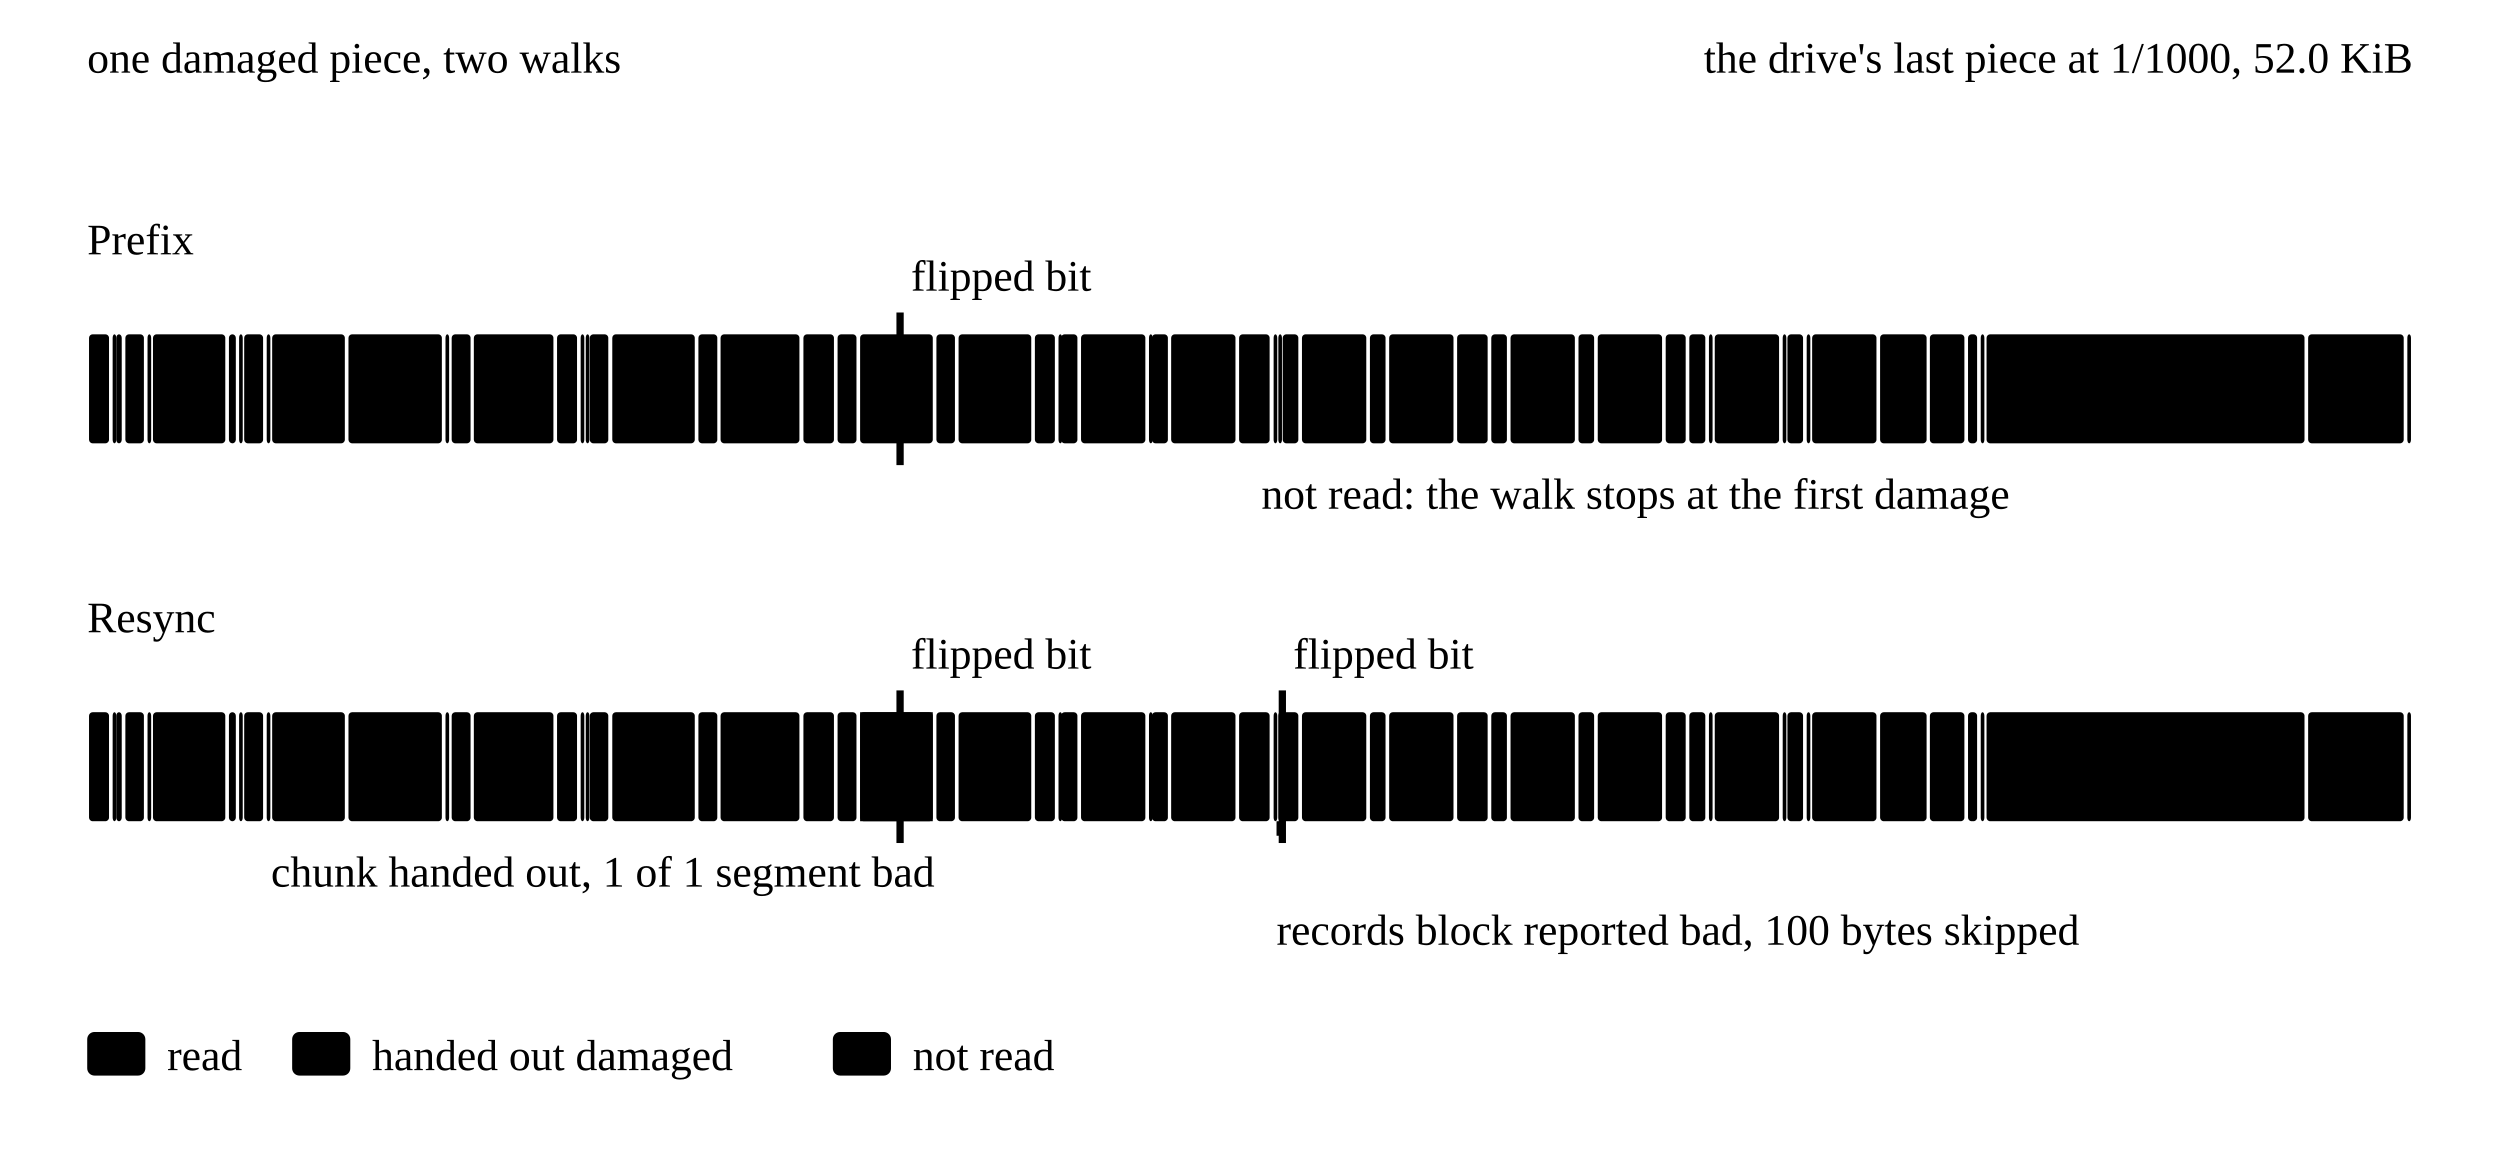
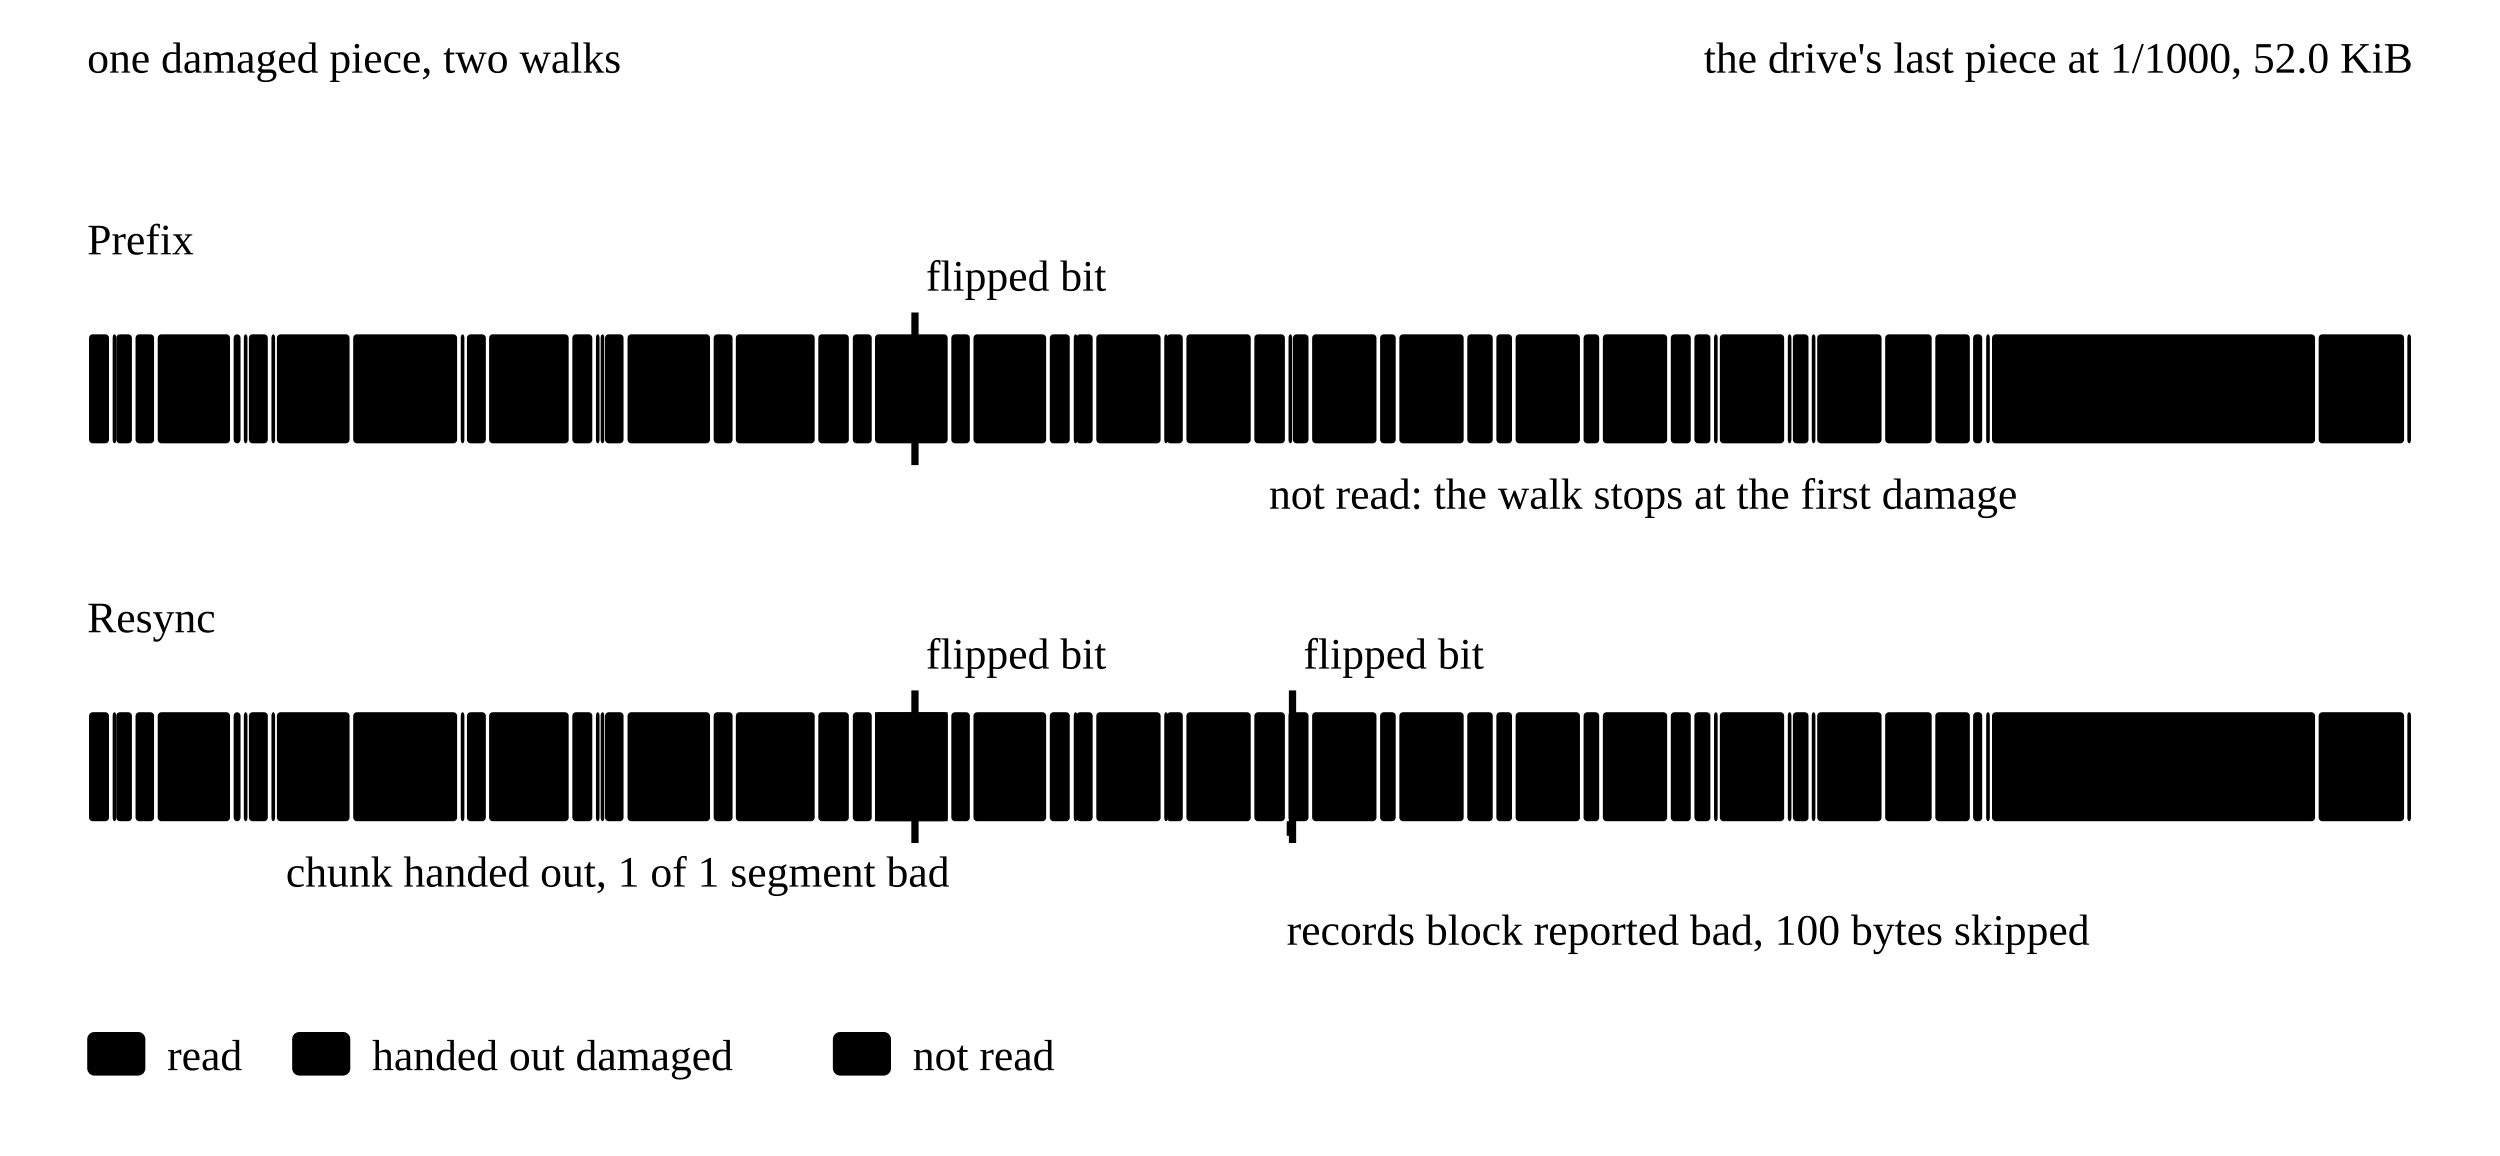
<svg xmlns="http://www.w3.org/2000/svg" class="ww-svg" viewBox="0 0 688 318" width="688" height="318" role="img" aria-label="One piece of 52.0 KiB with two damaged blocks, walked twice: Prefix reads the blocks before the first damage and stops; Resync hands out the chunk with the damaged payload marked, reports the bad records block, skips to the next block and reads on to the end">
  <text x="24.0" y="20.0" text-anchor="start" class="strong">one damaged piece, two walks</text>
  <text x="664.0" y="20.0" text-anchor="end" class="soft small">the drive's last piece at 1/1000, 52.0 KiB</text>
  <text x="24.0" y="70.0" text-anchor="start" class="small strong">Prefix</text>
  <text x="24.0" y="174.0" text-anchor="start" class="small strong">Resync</text>
  <rect x="24.5" y="92.0" width="5.5" height="30.0" rx="1" class="tint-green" />
  <rect x="31.0" y="92.0" width="1.0" height="30.0" rx="1" class="tint-purple" />
-   <rect x="32.0" y="92.0" width="1.5" height="30.0" rx="1" class="tint-purple" />
-   <rect x="34.5" y="92.0" width="5.1" height="30.0" rx="1" class="tint-blue" />
-   <rect x="40.6" y="92.0" width="1.0" height="30.0" rx="1" class="tint-purple" />
-   <rect x="42.1" y="92.0" width="19.9" height="30.0" rx="1" class="tint-blue" />
-   <rect x="63.0" y="92.0" width="1.9" height="30.0" rx="1" class="tint-purple" />
-   <rect x="65.8" y="92.0" width="1.0" height="30.0" rx="1" class="tint-purple" />
-   <rect x="67.2" y="92.0" width="5.2" height="30.0" rx="1" class="tint-blue" />
-   <rect x="73.4" y="92.0" width="1.0" height="30.0" rx="1" class="tint-purple" />
-   <rect x="74.9" y="92.0" width="20.0" height="30.0" rx="1" class="tint-blue" />
-   <rect x="95.9" y="92.0" width="25.7" height="30.0" rx="1" class="tint-amber" />
-   <rect x="122.6" y="92.0" width="1.0" height="30.0" rx="1" class="tint-purple" />
-   <rect x="124.3" y="92.0" width="5.2" height="30.0" rx="1" class="tint-blue" />
-   <rect x="130.4" y="92.0" width="21.9" height="30.0" rx="1" class="tint-blue" />
-   <rect x="153.3" y="92.0" width="5.5" height="30.0" rx="1" class="tint-amber" />
-   <rect x="159.8" y="92.0" width="1.0" height="30.0" rx="1" class="tint-purple" />
-   <rect x="161.2" y="92.0" width="1.0" height="30.0" rx="1" class="tint-blue" />
-   <rect x="162.3" y="92.0" width="5.1" height="30.0" rx="1" class="tint-blue" />
-   <rect x="168.5" y="92.0" width="22.7" height="30.0" rx="1" class="tint-blue" />
-   <rect x="192.2" y="92.0" width="5.2" height="30.0" rx="1" class="tint-blue" />
-   <rect x="198.3" y="92.0" width="21.7" height="30.0" rx="1" class="tint-blue" />
-   <rect x="221.1" y="92.0" width="8.4" height="30.0" rx="1" class="tint-amber" />
-   <rect x="230.5" y="92.0" width="5.2" height="30.0" rx="1" class="tint-blue" />
-   <rect x="236.7" y="92.0" width="20.0" height="30.0" rx="1" class="faint" />
-   <rect x="257.7" y="92.0" width="5.1" height="30.0" rx="1" class="faint" />
-   <rect x="263.8" y="92.0" width="20.0" height="30.0" rx="1" class="faint" />
-   <rect x="284.8" y="92.0" width="5.5" height="30.0" rx="1" class="faint" />
-   <rect x="291.3" y="92.0" width="1.0" height="30.0" rx="1" class="faint" />
-   <rect x="292.0" y="92.0" width="4.5" height="30.0" rx="1" class="faint" />
-   <rect x="297.5" y="92.0" width="17.7" height="30.0" rx="1" class="faint" />
-   <rect x="316.2" y="92.0" width="1.0" height="30.0" rx="1" class="faint" />
-   <rect x="317.0" y="92.0" width="4.4" height="30.0" rx="1" class="faint" />
-   <rect x="322.3" y="92.0" width="17.7" height="30.0" rx="1" class="faint" />
-   <rect x="341.0" y="92.0" width="8.4" height="30.0" rx="1" class="faint" />
-   <rect x="350.5" y="92.0" width="1.0" height="30.0" rx="1" class="faint" />
-   <rect x="351.8" y="92.0" width="1.0" height="30.0" rx="1" class="faint" />
-   <rect x="353.0" y="92.0" width="4.3" height="30.0" rx="1" class="faint" />
-   <rect x="358.3" y="92.0" width="17.7" height="30.0" rx="1" class="faint" />
-   <rect x="377.0" y="92.0" width="4.3" height="30.0" rx="1" class="faint" />
-   <rect x="382.3" y="92.0" width="17.7" height="30.0" rx="1" class="faint" />
-   <rect x="401.0" y="92.0" width="8.4" height="30.0" rx="1" class="faint" />
-   <rect x="410.4" y="92.0" width="4.3" height="30.0" rx="1" class="faint" />
-   <rect x="415.7" y="92.0" width="17.7" height="30.0" rx="1" class="faint" />
-   <rect x="434.4" y="92.0" width="4.3" height="30.0" rx="1" class="faint" />
-   <rect x="439.7" y="92.0" width="17.7" height="30.0" rx="1" class="faint" />
-   <rect x="458.4" y="92.0" width="5.5" height="30.0" rx="1" class="faint" />
-   <rect x="464.9" y="92.0" width="4.4" height="30.0" rx="1" class="faint" />
-   <rect x="470.3" y="92.0" width="1.0" height="30.0" rx="1" class="faint" />
-   <rect x="471.9" y="92.0" width="17.7" height="30.0" rx="1" class="faint" />
-   <rect x="490.6" y="92.0" width="1.0" height="30.0" rx="1" class="faint" />
-   <rect x="491.9" y="92.0" width="4.3" height="30.0" rx="1" class="faint" />
-   <rect x="497.2" y="92.0" width="1.0" height="30.0" rx="1" class="faint" />
-   <rect x="498.7" y="92.0" width="17.7" height="30.0" rx="1" class="faint" />
-   <rect x="517.4" y="92.0" width="12.8" height="30.0" rx="1" class="faint" />
-   <rect x="531.1" y="92.0" width="9.5" height="30.0" rx="1" class="faint" />
-   <rect x="541.6" y="92.0" width="2.5" height="30.0" rx="1" class="faint" />
-   <rect x="545.1" y="92.0" width="1.0" height="30.0" rx="1" class="faint" />
-   <rect x="546.7" y="92.0" width="87.5" height="30.0" rx="1" class="faint" />
-   <rect x="635.2" y="92.0" width="26.3" height="30.0" rx="1" class="faint" />
+   <rect x="32.0" y="92.0" width="4.3" height="30.0" rx="1" class="tint-purple" />
+   <rect x="37.3" y="92.0" width="5.1" height="30.0" rx="1" class="tint-blue" />
+   <rect x="43.4" y="92.0" width="19.9" height="30.0" rx="1" class="tint-blue" />
+   <rect x="64.3" y="92.0" width="1.9" height="30.0" rx="1" class="tint-purple" />
+   <rect x="67.1" y="92.0" width="1.0" height="30.0" rx="1" class="tint-purple" />
+   <rect x="68.5" y="92.0" width="5.2" height="30.0" rx="1" class="tint-blue" />
+   <rect x="74.7" y="92.0" width="1.0" height="30.0" rx="1" class="tint-purple" />
+   <rect x="76.2" y="92.0" width="20.0" height="30.0" rx="1" class="tint-blue" />
+   <rect x="97.2" y="92.0" width="28.6" height="30.0" rx="1" class="tint-amber" />
+   <rect x="126.8" y="92.0" width="1.0" height="30.0" rx="1" class="tint-purple" />
+   <rect x="128.5" y="92.0" width="5.2" height="30.0" rx="1" class="tint-blue" />
+   <rect x="134.6" y="92.0" width="21.9" height="30.0" rx="1" class="tint-blue" />
+   <rect x="157.5" y="92.0" width="5.5" height="30.0" rx="1" class="tint-amber" />
+   <rect x="164.0" y="92.0" width="1.0" height="30.0" rx="1" class="tint-purple" />
+   <rect x="165.3" y="92.0" width="1.0" height="30.0" rx="1" class="tint-blue" />
+   <rect x="166.5" y="92.0" width="5.1" height="30.0" rx="1" class="tint-blue" />
+   <rect x="172.7" y="92.0" width="22.7" height="30.0" rx="1" class="tint-blue" />
+   <rect x="196.4" y="92.0" width="5.2" height="30.0" rx="1" class="tint-blue" />
+   <rect x="202.5" y="92.0" width="21.7" height="30.0" rx="1" class="tint-blue" />
+   <rect x="225.2" y="92.0" width="8.4" height="30.0" rx="1" class="tint-amber" />
+   <rect x="234.7" y="92.0" width="5.2" height="30.0" rx="1" class="tint-blue" />
+   <rect x="240.8" y="92.0" width="20.0" height="30.0" rx="1" class="faint" />
+   <rect x="261.8" y="92.0" width="5.1" height="30.0" rx="1" class="faint" />
+   <rect x="267.9" y="92.0" width="20.0" height="30.0" rx="1" class="faint" />
+   <rect x="288.9" y="92.0" width="5.5" height="30.0" rx="1" class="faint" />
+   <rect x="295.5" y="92.0" width="1.0" height="30.0" rx="1" class="faint" />
+   <rect x="296.2" y="92.0" width="4.5" height="30.0" rx="1" class="faint" />
+   <rect x="301.7" y="92.0" width="17.7" height="30.0" rx="1" class="faint" />
+   <rect x="320.4" y="92.0" width="1.0" height="30.0" rx="1" class="faint" />
+   <rect x="321.1" y="92.0" width="4.4" height="30.0" rx="1" class="faint" />
+   <rect x="326.5" y="92.0" width="17.7" height="30.0" rx="1" class="faint" />
+   <rect x="345.2" y="92.0" width="8.4" height="30.0" rx="1" class="faint" />
+   <rect x="354.6" y="92.0" width="1.0" height="30.0" rx="1" class="faint" />
+   <rect x="355.8" y="92.0" width="4.3" height="30.0" rx="1" class="faint" />
+   <rect x="361.1" y="92.0" width="17.7" height="30.0" rx="1" class="faint" />
+   <rect x="379.8" y="92.0" width="4.3" height="30.0" rx="1" class="faint" />
+   <rect x="385.1" y="92.0" width="17.7" height="30.0" rx="1" class="faint" />
+   <rect x="403.8" y="92.0" width="7.0" height="30.0" rx="1" class="faint" />
+   <rect x="411.8" y="92.0" width="4.3" height="30.0" rx="1" class="faint" />
+   <rect x="417.1" y="92.0" width="17.7" height="30.0" rx="1" class="faint" />
+   <rect x="435.8" y="92.0" width="4.3" height="30.0" rx="1" class="faint" />
+   <rect x="441.1" y="92.0" width="17.7" height="30.0" rx="1" class="faint" />
+   <rect x="459.8" y="92.0" width="5.5" height="30.0" rx="1" class="faint" />
+   <rect x="466.3" y="92.0" width="4.4" height="30.0" rx="1" class="faint" />
+   <rect x="471.7" y="92.0" width="1.0" height="30.0" rx="1" class="faint" />
+   <rect x="473.3" y="92.0" width="17.7" height="30.0" rx="1" class="faint" />
+   <rect x="492.0" y="92.0" width="1.0" height="30.0" rx="1" class="faint" />
+   <rect x="493.4" y="92.0" width="4.3" height="30.0" rx="1" class="faint" />
+   <rect x="498.6" y="92.0" width="1.0" height="30.0" rx="1" class="faint" />
+   <rect x="500.1" y="92.0" width="17.7" height="30.0" rx="1" class="faint" />
+   <rect x="518.8" y="92.0" width="12.8" height="30.0" rx="1" class="faint" />
+   <rect x="532.6" y="92.0" width="9.5" height="30.0" rx="1" class="faint" />
+   <rect x="543.0" y="92.0" width="2.5" height="30.0" rx="1" class="faint" />
+   <rect x="546.6" y="92.0" width="1.0" height="30.0" rx="1" class="faint" />
+   <rect x="548.2" y="92.0" width="88.9" height="30.0" rx="1" class="faint" />
+   <rect x="638.1" y="92.0" width="23.5" height="30.0" rx="1" class="faint" />
  <rect x="662.5" y="92.0" width="1.0" height="30.0" rx="1" class="faint" />
-   <rect x="246.7" y="86.0" width="2.0" height="42.0" rx="0" class="tint-accent" />
-   <path d="M246.7 82.0 V128.0" class="accent-line" />
-   <text x="250.7" y="80.0" text-anchor="start" class="small accent">flipped bit</text>
-   <text x="450.1" y="140.0" text-anchor="middle" class="soft small">not read: the walk stops at the first damage</text>
+   <rect x="250.8" y="86.0" width="2.0" height="42.0" rx="0" class="tint-accent" />
+   <path d="M250.8 82.0 V128.0" class="accent-line" />
+   <text x="254.8" y="80.0" text-anchor="start" class="small accent">flipped bit</text>
+   <text x="452.2" y="140.0" text-anchor="middle" class="soft small">not read: the walk stops at the first damage</text>
  <rect x="24.5" y="196.0" width="5.5" height="30.0" rx="1" class="tint-green" />
  <rect x="31.0" y="196.0" width="1.0" height="30.0" rx="1" class="tint-purple" />
-   <rect x="32.0" y="196.0" width="1.5" height="30.0" rx="1" class="tint-purple" />
-   <rect x="34.5" y="196.0" width="5.1" height="30.0" rx="1" class="tint-blue" />
-   <rect x="40.6" y="196.0" width="1.0" height="30.0" rx="1" class="tint-purple" />
-   <rect x="42.1" y="196.0" width="19.9" height="30.0" rx="1" class="tint-blue" />
-   <rect x="63.0" y="196.0" width="1.9" height="30.0" rx="1" class="tint-purple" />
-   <rect x="65.8" y="196.0" width="1.0" height="30.0" rx="1" class="tint-purple" />
-   <rect x="67.2" y="196.0" width="5.2" height="30.0" rx="1" class="tint-blue" />
-   <rect x="73.4" y="196.0" width="1.0" height="30.0" rx="1" class="tint-purple" />
-   <rect x="74.9" y="196.0" width="20.0" height="30.0" rx="1" class="tint-blue" />
-   <rect x="95.9" y="196.0" width="25.7" height="30.0" rx="1" class="tint-amber" />
-   <rect x="122.6" y="196.0" width="1.0" height="30.0" rx="1" class="tint-purple" />
-   <rect x="124.3" y="196.0" width="5.2" height="30.0" rx="1" class="tint-blue" />
-   <rect x="130.4" y="196.0" width="21.9" height="30.0" rx="1" class="tint-blue" />
-   <rect x="153.3" y="196.0" width="5.5" height="30.0" rx="1" class="tint-amber" />
-   <rect x="159.8" y="196.0" width="1.0" height="30.0" rx="1" class="tint-purple" />
-   <rect x="161.2" y="196.0" width="1.0" height="30.0" rx="1" class="tint-blue" />
-   <rect x="162.3" y="196.0" width="5.1" height="30.0" rx="1" class="tint-blue" />
-   <rect x="168.5" y="196.0" width="22.7" height="30.0" rx="1" class="tint-blue" />
-   <rect x="192.2" y="196.0" width="5.2" height="30.0" rx="1" class="tint-blue" />
-   <rect x="198.3" y="196.0" width="21.7" height="30.0" rx="1" class="tint-blue" />
-   <rect x="221.1" y="196.0" width="8.4" height="30.0" rx="1" class="tint-amber" />
-   <rect x="230.5" y="196.0" width="5.2" height="30.0" rx="1" class="tint-blue" />
-   <rect x="236.7" y="196.0" width="20.0" height="30.0" rx="1" class="tint-accent" />
-   <path d="M236.7 196.0 h20.0 v30 h-20.0 Z" class="thin dash" />
-   <rect x="257.7" y="196.0" width="5.1" height="30.0" rx="1" class="tint-blue" />
-   <rect x="263.8" y="196.0" width="20.0" height="30.0" rx="1" class="tint-blue" />
-   <rect x="284.8" y="196.0" width="5.5" height="30.0" rx="1" class="tint-amber" />
-   <rect x="291.3" y="196.0" width="1.0" height="30.0" rx="1" class="tint-purple" />
-   <rect x="292.0" y="196.0" width="4.5" height="30.0" rx="1" class="tint-blue" />
-   <rect x="297.5" y="196.0" width="17.7" height="30.0" rx="1" class="tint-blue" />
-   <rect x="316.2" y="196.0" width="1.0" height="30.0" rx="1" class="tint-purple" />
-   <rect x="317.0" y="196.0" width="4.4" height="30.0" rx="1" class="tint-blue" />
-   <rect x="322.3" y="196.0" width="17.7" height="30.0" rx="1" class="tint-blue" />
-   <rect x="341.0" y="196.0" width="8.4" height="30.0" rx="1" class="tint-amber" />
-   <rect x="350.5" y="196.0" width="1.0" height="30.0" rx="1" class="tint-purple" />
-   <rect x="351.8" y="196.0" width="1.0" height="30.0" rx="1" class="faint" />
-   <rect x="353.0" y="196.0" width="4.3" height="30.0" rx="1" class="tint-blue" />
-   <rect x="358.3" y="196.0" width="17.7" height="30.0" rx="1" class="tint-blue" />
-   <rect x="377.0" y="196.0" width="4.3" height="30.0" rx="1" class="tint-blue" />
-   <rect x="382.3" y="196.0" width="17.7" height="30.0" rx="1" class="tint-blue" />
-   <rect x="401.0" y="196.0" width="8.4" height="30.0" rx="1" class="tint-amber" />
-   <rect x="410.4" y="196.0" width="4.3" height="30.0" rx="1" class="tint-blue" />
-   <rect x="415.7" y="196.0" width="17.7" height="30.0" rx="1" class="tint-blue" />
-   <rect x="434.4" y="196.0" width="4.3" height="30.0" rx="1" class="tint-blue" />
-   <rect x="439.7" y="196.0" width="17.7" height="30.0" rx="1" class="tint-blue" />
-   <rect x="458.4" y="196.0" width="5.5" height="30.0" rx="1" class="tint-amber" />
-   <rect x="464.9" y="196.0" width="4.4" height="30.0" rx="1" class="tint-blue" />
-   <rect x="470.3" y="196.0" width="1.0" height="30.0" rx="1" class="tint-purple" />
-   <rect x="471.9" y="196.0" width="17.7" height="30.0" rx="1" class="tint-blue" />
-   <rect x="490.6" y="196.0" width="1.0" height="30.0" rx="1" class="tint-purple" />
-   <rect x="491.9" y="196.0" width="4.3" height="30.0" rx="1" class="tint-blue" />
-   <rect x="497.2" y="196.0" width="1.0" height="30.0" rx="1" class="tint-purple" />
-   <rect x="498.7" y="196.0" width="17.7" height="30.0" rx="1" class="tint-blue" />
-   <rect x="517.4" y="196.0" width="12.8" height="30.0" rx="1" class="tint-amber" />
-   <rect x="531.1" y="196.0" width="9.5" height="30.0" rx="1" class="tint-teal" />
-   <rect x="541.6" y="196.0" width="2.5" height="30.0" rx="1" class="tint-teal" />
-   <rect x="545.1" y="196.0" width="1.0" height="30.0" rx="1" class="tint-teal" />
-   <rect x="546.7" y="196.0" width="87.5" height="30.0" rx="1" class="tint-green" />
-   <rect x="635.2" y="196.0" width="26.3" height="30.0" rx="1" class="tint-green" />
+   <rect x="32.0" y="196.0" width="4.3" height="30.0" rx="1" class="tint-purple" />
+   <rect x="37.3" y="196.0" width="5.1" height="30.0" rx="1" class="tint-blue" />
+   <rect x="43.4" y="196.0" width="19.9" height="30.0" rx="1" class="tint-blue" />
+   <rect x="64.3" y="196.0" width="1.9" height="30.0" rx="1" class="tint-purple" />
+   <rect x="67.1" y="196.0" width="1.0" height="30.0" rx="1" class="tint-purple" />
+   <rect x="68.5" y="196.0" width="5.2" height="30.0" rx="1" class="tint-blue" />
+   <rect x="74.7" y="196.0" width="1.0" height="30.0" rx="1" class="tint-purple" />
+   <rect x="76.2" y="196.0" width="20.0" height="30.0" rx="1" class="tint-blue" />
+   <rect x="97.2" y="196.0" width="28.6" height="30.0" rx="1" class="tint-amber" />
+   <rect x="126.8" y="196.0" width="1.0" height="30.0" rx="1" class="tint-purple" />
+   <rect x="128.5" y="196.0" width="5.2" height="30.0" rx="1" class="tint-blue" />
+   <rect x="134.6" y="196.0" width="21.9" height="30.0" rx="1" class="tint-blue" />
+   <rect x="157.5" y="196.0" width="5.5" height="30.0" rx="1" class="tint-amber" />
+   <rect x="164.0" y="196.0" width="1.0" height="30.0" rx="1" class="tint-purple" />
+   <rect x="165.3" y="196.0" width="1.0" height="30.0" rx="1" class="tint-blue" />
+   <rect x="166.5" y="196.0" width="5.1" height="30.0" rx="1" class="tint-blue" />
+   <rect x="172.7" y="196.0" width="22.7" height="30.0" rx="1" class="tint-blue" />
+   <rect x="196.4" y="196.0" width="5.2" height="30.0" rx="1" class="tint-blue" />
+   <rect x="202.5" y="196.0" width="21.7" height="30.0" rx="1" class="tint-blue" />
+   <rect x="225.2" y="196.0" width="8.4" height="30.0" rx="1" class="tint-amber" />
+   <rect x="234.7" y="196.0" width="5.2" height="30.0" rx="1" class="tint-blue" />
+   <rect x="240.8" y="196.0" width="20.0" height="30.0" rx="1" class="tint-accent" />
+   <path d="M240.8 196.0 h20.0 v30 h-20.0 Z" class="thin dash" />
+   <rect x="261.8" y="196.0" width="5.1" height="30.0" rx="1" class="tint-blue" />
+   <rect x="267.9" y="196.0" width="20.0" height="30.0" rx="1" class="tint-blue" />
+   <rect x="288.9" y="196.0" width="5.5" height="30.0" rx="1" class="tint-amber" />
+   <rect x="295.5" y="196.0" width="1.0" height="30.0" rx="1" class="tint-purple" />
+   <rect x="296.2" y="196.0" width="4.5" height="30.0" rx="1" class="tint-blue" />
+   <rect x="301.7" y="196.0" width="17.7" height="30.0" rx="1" class="tint-blue" />
+   <rect x="320.4" y="196.0" width="1.0" height="30.0" rx="1" class="tint-purple" />
+   <rect x="321.1" y="196.0" width="4.4" height="30.0" rx="1" class="tint-blue" />
+   <rect x="326.5" y="196.0" width="17.7" height="30.0" rx="1" class="tint-blue" />
+   <rect x="345.2" y="196.0" width="8.4" height="30.0" rx="1" class="tint-amber" />
+   <rect x="354.6" y="196.0" width="1.0" height="30.0" rx="1" class="faint" />
+   <rect x="355.8" y="196.0" width="4.3" height="30.0" rx="1" class="tint-blue" />
+   <rect x="361.1" y="196.0" width="17.7" height="30.0" rx="1" class="tint-blue" />
+   <rect x="379.8" y="196.0" width="4.3" height="30.0" rx="1" class="tint-blue" />
+   <rect x="385.1" y="196.0" width="17.7" height="30.0" rx="1" class="tint-blue" />
+   <rect x="403.8" y="196.0" width="7.0" height="30.0" rx="1" class="tint-amber" />
+   <rect x="411.8" y="196.0" width="4.3" height="30.0" rx="1" class="tint-blue" />
+   <rect x="417.1" y="196.0" width="17.7" height="30.0" rx="1" class="tint-blue" />
+   <rect x="435.8" y="196.0" width="4.3" height="30.0" rx="1" class="tint-blue" />
+   <rect x="441.1" y="196.0" width="17.7" height="30.0" rx="1" class="tint-blue" />
+   <rect x="459.8" y="196.0" width="5.5" height="30.0" rx="1" class="tint-amber" />
+   <rect x="466.3" y="196.0" width="4.4" height="30.0" rx="1" class="tint-blue" />
+   <rect x="471.7" y="196.0" width="1.0" height="30.0" rx="1" class="tint-purple" />
+   <rect x="473.3" y="196.0" width="17.7" height="30.0" rx="1" class="tint-blue" />
+   <rect x="492.0" y="196.0" width="1.0" height="30.0" rx="1" class="tint-purple" />
+   <rect x="493.4" y="196.0" width="4.3" height="30.0" rx="1" class="tint-blue" />
+   <rect x="498.6" y="196.0" width="1.0" height="30.0" rx="1" class="tint-purple" />
+   <rect x="500.1" y="196.0" width="17.7" height="30.0" rx="1" class="tint-blue" />
+   <rect x="518.8" y="196.0" width="12.8" height="30.0" rx="1" class="tint-amber" />
+   <rect x="532.6" y="196.0" width="9.5" height="30.0" rx="1" class="tint-teal" />
+   <rect x="543.0" y="196.0" width="2.5" height="30.0" rx="1" class="tint-teal" />
+   <rect x="546.6" y="196.0" width="1.0" height="30.0" rx="1" class="tint-teal" />
+   <rect x="548.2" y="196.0" width="88.9" height="30.0" rx="1" class="tint-green" />
+   <rect x="638.1" y="196.0" width="23.5" height="30.0" rx="1" class="tint-green" />
  <rect x="662.5" y="196.0" width="1.0" height="30.0" rx="1" class="tint-green" />
-   <rect x="246.7" y="190.0" width="2.0" height="42.0" rx="0" class="tint-accent" />
-   <path d="M246.7 186.0 V232.0" class="accent-line" />
-   <text x="250.7" y="184.0" text-anchor="start" class="small accent">flipped bit</text>
-   <rect x="351.9" y="190.0" width="2.0" height="42.0" rx="0" class="tint-accent" />
-   <path d="M351.9 186.0 V232.0" class="accent-line" />
-   <text x="355.9" y="184.0" text-anchor="start" class="small accent">flipped bit</text>
-   <path d="M351.3 226.0 v4 H352.5 v-4" class="thin" />
-   <text x="257.2" y="244.0" text-anchor="end" class="small">chunk handed out, 1 of 1 segment bad</text>
-   <text x="351.3" y="260.0" text-anchor="start" class="small">records block reported bad, 100 bytes skipped</text>
+   <rect x="250.8" y="190.0" width="2.0" height="42.0" rx="0" class="tint-accent" />
+   <path d="M250.8 186.0 V232.0" class="accent-line" />
+   <text x="254.8" y="184.0" text-anchor="start" class="small accent">flipped bit</text>
+   <rect x="354.7" y="190.0" width="2.0" height="42.0" rx="0" class="tint-accent" />
+   <path d="M354.7 186.0 V232.0" class="accent-line" />
+   <text x="358.7" y="184.0" text-anchor="start" class="small accent">flipped bit</text>
+   <path d="M354.1 226.0 v4 H355.3 v-4" class="thin" />
+   <text x="261.3" y="244.0" text-anchor="end" class="small">chunk handed out, 1 of 1 segment bad</text>
+   <text x="354.1" y="260.0" text-anchor="start" class="small">records block reported bad, 100 bytes skipped</text>
  <rect x="24.0" y="284.0" width="16.0" height="12.0" rx="2" class="tint-blue" />
  <text x="46.0" y="294.5" text-anchor="start" class="small">read</text>
  <rect x="80.4" y="284.0" width="16.0" height="12.0" rx="2" class="tint-accent" />
  <text x="102.4" y="294.5" text-anchor="start" class="small">handed out damaged</text>
  <rect x="229.2" y="284.0" width="16.0" height="12.0" rx="2" class="faint" />
  <text x="251.2" y="294.5" text-anchor="start" class="small">not read</text>
</svg>
